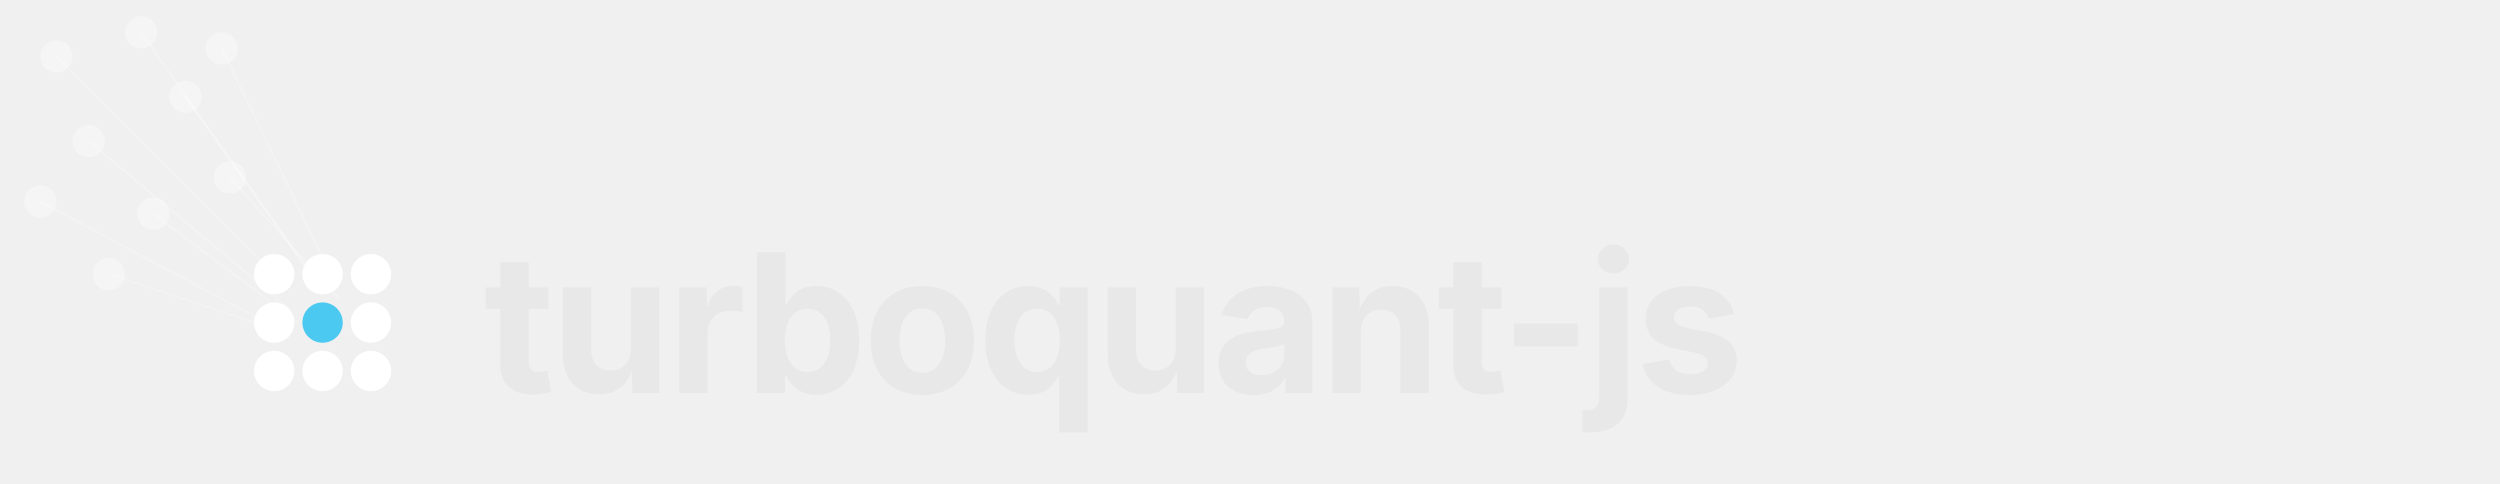
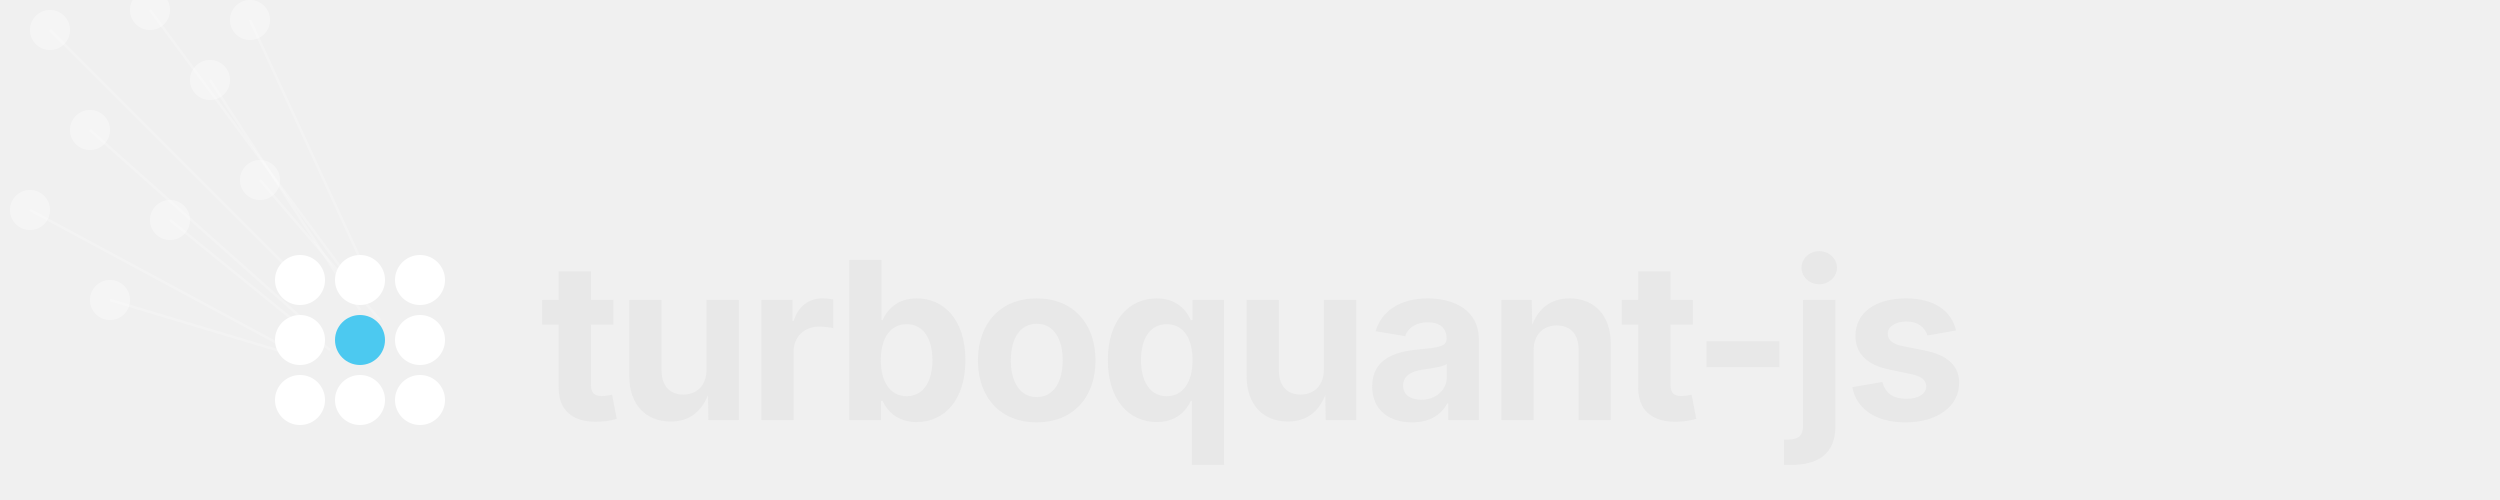
- <svg xmlns="http://www.w3.org/2000/svg" viewBox="0 0 620 120" width="620" height="120">
-   <circle cx="14" cy="14" r="4" fill="white" opacity="0.35" />
-   <circle cx="35" cy="8" r="4" fill="white" opacity="0.35" />
-   <circle cx="22" cy="35" r="4" fill="white" opacity="0.35" />
-   <circle cx="46" cy="24" r="4" fill="white" opacity="0.35" />
-   <circle cx="10" cy="50" r="4" fill="white" opacity="0.35" />
-   <circle cx="38" cy="53" r="4" fill="white" opacity="0.35" />
-   <circle cx="55" cy="12" r="4" fill="white" opacity="0.35" />
-   <circle cx="57" cy="44" r="4" fill="white" opacity="0.35" />
-   <circle cx="27" cy="68" r="4" fill="white" opacity="0.35" />
-   <line x1="14" y1="14" x2="68" y2="68" stroke="white" stroke-width="0.5" opacity="0.2" />
-   <line x1="35" y1="8" x2="77" y2="68" stroke="white" stroke-width="0.5" opacity="0.2" />
-   <line x1="22" y1="35" x2="71" y2="76" stroke="white" stroke-width="0.5" opacity="0.2" />
-   <line x1="46" y1="24" x2="80" y2="72" stroke="white" stroke-width="0.5" opacity="0.2" />
-   <line x1="10" y1="50" x2="66" y2="80" stroke="white" stroke-width="0.5" opacity="0.2" />
-   <line x1="38" y1="53" x2="74" y2="80" stroke="white" stroke-width="0.5" opacity="0.2" />
-   <line x1="55" y1="12" x2="82" y2="68" stroke="white" stroke-width="0.5" opacity="0.2" />
-   <line x1="57" y1="44" x2="84" y2="74" stroke="white" stroke-width="0.5" opacity="0.2" />
-   <line x1="27" y1="68" x2="69" y2="82" stroke="white" stroke-width="0.5" opacity="0.2" />
-   <circle cx="68" cy="68" r="5" fill="white" />
-   <circle cx="80" cy="68" r="5" fill="white" />
-   <circle cx="92" cy="68" r="5" fill="white" />
-   <circle cx="68" cy="80" r="5" fill="white" />
-   <circle cx="80" cy="80" r="5" fill="#4cc9f0" />
-   <circle cx="92" cy="80" r="5" fill="white" />
-   <circle cx="68" cy="92" r="5" fill="white" />
-   <circle cx="80" cy="92" r="5" fill="white" />
-   <circle cx="92" cy="92" r="5" fill="white" />
-   <text x="120" y="80" dominant-baseline="central" font-family="system-ui, -apple-system, 'Segoe UI', sans-serif" font-weight="700" font-size="48" fill="#e8e8e8" letter-spacing="-1">turboquant-js</text>
+ <svg xmlns="http://www.w3.org/2000/svg" viewBox="0 0 500 100" width="500" height="100">
+   <circle cx="10" cy="6" r="4" fill="white" opacity="0.35" />
+   <circle cx="30" cy="2" r="4" fill="white" opacity="0.35" />
+   <circle cx="18" cy="26" r="4" fill="white" opacity="0.35" />
+   <circle cx="42" cy="16" r="4" fill="white" opacity="0.35" />
+   <circle cx="6" cy="42" r="4" fill="white" opacity="0.35" />
+   <circle cx="34" cy="44" r="4" fill="white" opacity="0.35" />
+   <circle cx="50" cy="4" r="4" fill="white" opacity="0.35" />
+   <circle cx="52" cy="36" r="4" fill="white" opacity="0.35" />
+   <circle cx="22" cy="60" r="4" fill="white" opacity="0.35" />
+   <line x1="10" y1="6" x2="60" y2="56" stroke="white" stroke-width="0.5" opacity="0.2" />
+   <line x1="30" y1="2" x2="70" y2="56" stroke="white" stroke-width="0.5" opacity="0.2" />
+   <line x1="18" y1="26" x2="63" y2="66" stroke="white" stroke-width="0.5" opacity="0.2" />
+   <line x1="42" y1="16" x2="72" y2="62" stroke="white" stroke-width="0.5" opacity="0.2" />
+   <line x1="6" y1="42" x2="58" y2="70" stroke="white" stroke-width="0.5" opacity="0.2" />
+   <line x1="34" y1="44" x2="66" y2="70" stroke="white" stroke-width="0.5" opacity="0.2" />
+   <line x1="50" y1="4" x2="74" y2="56" stroke="white" stroke-width="0.5" opacity="0.2" />
+   <line x1="52" y1="36" x2="76" y2="64" stroke="white" stroke-width="0.5" opacity="0.2" />
+   <line x1="22" y1="60" x2="62" y2="72" stroke="white" stroke-width="0.5" opacity="0.2" />
+   <circle cx="60" cy="56" r="5" fill="white" />
+   <circle cx="72" cy="56" r="5" fill="white" />
+   <circle cx="84" cy="56" r="5" fill="white" />
+   <circle cx="60" cy="68" r="5" fill="white" />
+   <circle cx="72" cy="68" r="5" fill="#4cc9f0" />
+   <circle cx="84" cy="68" r="5" fill="white" />
+   <circle cx="60" cy="80" r="5" fill="white" />
+   <circle cx="72" cy="80" r="5" fill="white" />
+   <circle cx="84" cy="80" r="5" fill="white" />
+   <text x="108" y="68" dominant-baseline="central" font-family="system-ui, -apple-system, 'Segoe UI', sans-serif" font-weight="700" font-size="44" fill="#e8e8e8" letter-spacing="-1">turboquant-js</text>
</svg>
